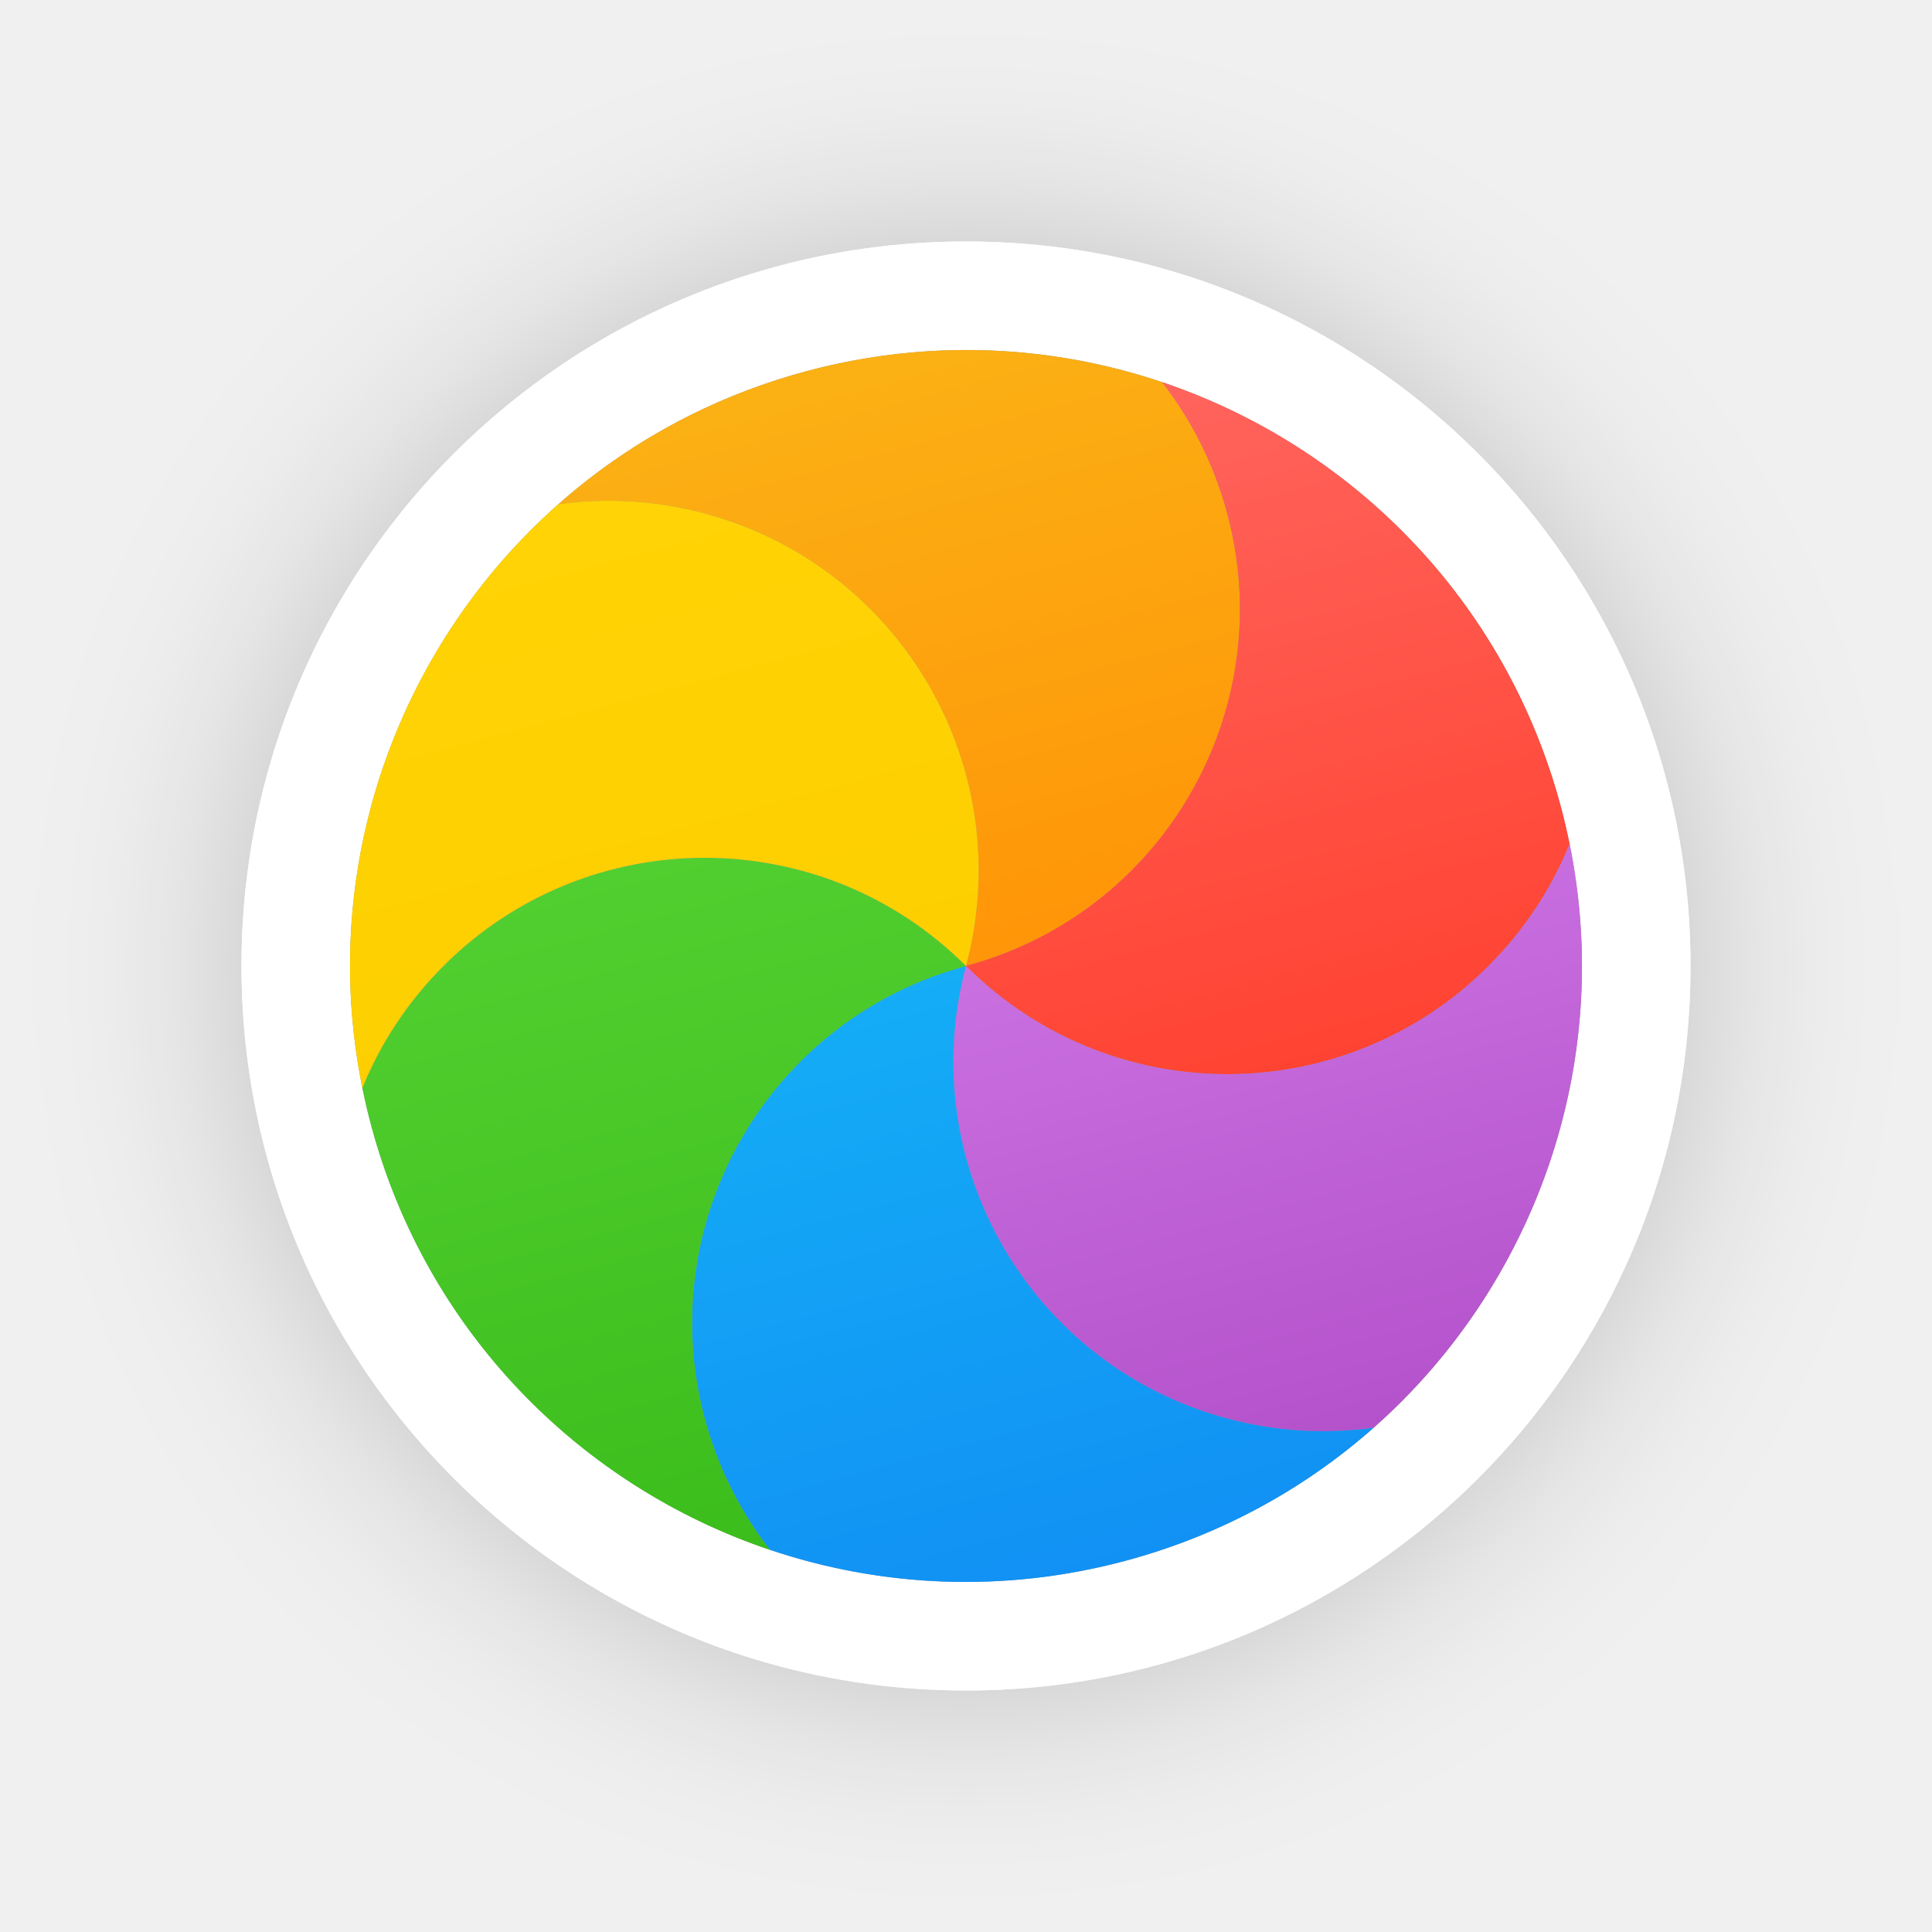
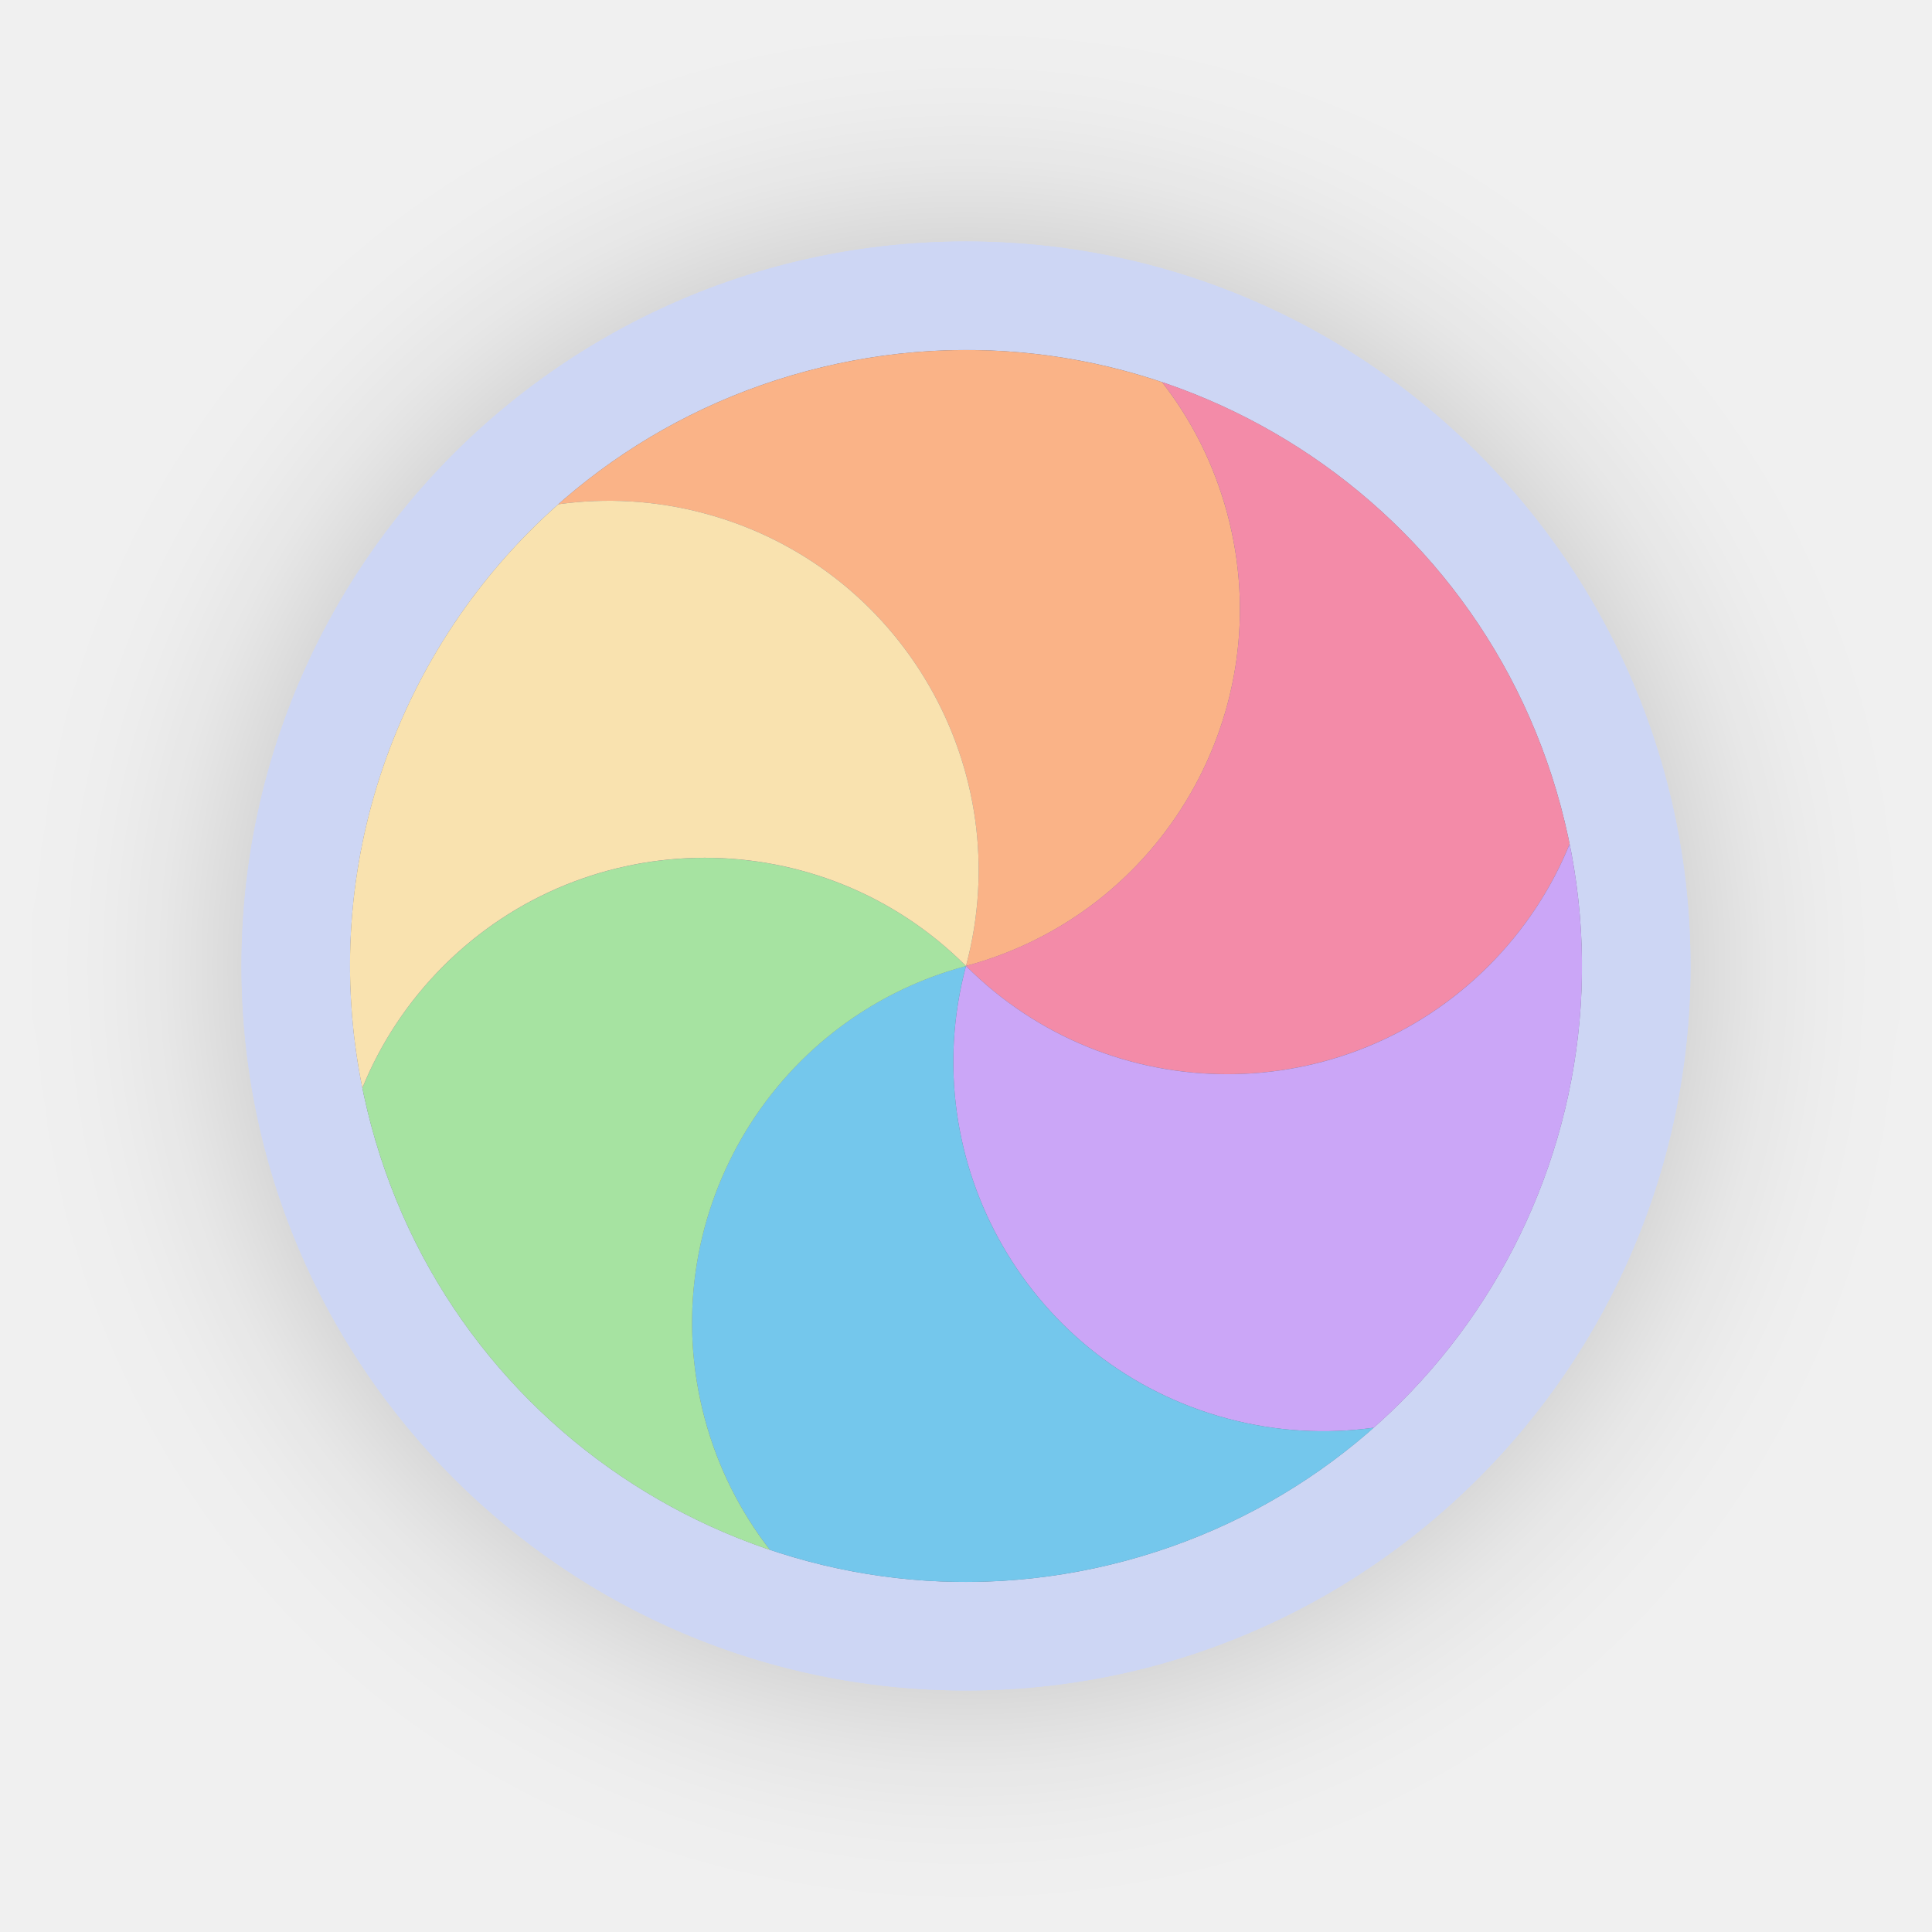
<svg xmlns="http://www.w3.org/2000/svg" height="24" viewBox="0 0 24 24" width="24">
  <filter id="a" color-interpolation-filters="sRGB" height="1.336" width="1.336" x="-.168" y="-.168">
    <feGaussianBlur stdDeviation="1.54" />
  </filter>
  <linearGradient id="b" gradientTransform="matrix(1.028313 0 0 .9836115 -1.5249 .32507)" gradientUnits="userSpaceOnUse" x1="17.871" x2="17.871" y1="7.669" y2="17.893">
-     <stop offset="0" stop-color="#fbb114" />
-     <stop offset="1" stop-color="#ff9508" />
+     <stop offset="0" stop-color="#fab387" />
+     <stop offset="1" stop-color="#fab387" />
  </linearGradient>
  <linearGradient id="c" gradientTransform="matrix(.944652 0 0 1.070723 -1.5249 .32507)" gradientUnits="userSpaceOnUse" x1="23.954" x2="23.954" y1="8.61" y2="19.256">
-     <stop offset="0" stop-color="#ff645d" />
-     <stop offset="1" stop-color="#ff4332" />
+     <stop offset="0" stop-color="#f38ba8" />
+     <stop offset="1" stop-color="#f38ba8" />
  </linearGradient>
  <linearGradient id="d" gradientTransform="matrix(1.103708 0 0 .9164209 -1.5249 .32507)" gradientUnits="userSpaceOnUse" x1="20.127" x2="20.127" y1="19.205" y2="29.033">
-     <stop offset="0" stop-color="#ca70e1" />
-     <stop offset="1" stop-color="#b452cb" />
+     <stop offset="0" stop-color="#cba6f7" />
+     <stop offset="1" stop-color="#cba6f7" />
  </linearGradient>
  <linearGradient id="e" gradientTransform="matrix(1.028313 0 0 .9836116 -1.5249 .32507)" gradientUnits="userSpaceOnUse" x1="16.36" x2="16.36" y1="17.893" y2="28.118">
-     <stop offset="0" stop-color="#14adf6" />
-     <stop offset="1" stop-color="#1191f4" />
+     <stop offset="0" stop-color="#74c7ec" />
+     <stop offset="1" stop-color="#74c7ec" />
  </linearGradient>
  <linearGradient id="f" gradientTransform="matrix(.944652 0 0 1.070723 -1.5249 .32507)" gradientUnits="userSpaceOnUse" x1="13.308" x2="13.308" y1="13.619" y2="24.265">
-     <stop offset="0" stop-color="#52cf30" />
-     <stop offset="1" stop-color="#3bbd1c" />
+     <stop offset="0" stop-color="#a6e3a1" />
+     <stop offset="1" stop-color="#a6e3a1" />
  </linearGradient>
  <linearGradient id="g" gradientTransform="matrix(1.103708 0 0 .9164209 -1.5249 .32507)" gradientUnits="userSpaceOnUse" x1="11.766" x2="11.766" y1="9.377" y2="19.205">
-     <stop offset="0" stop-color="#ffd305" />
-     <stop offset="1" stop-color="#fdcf01" />
+     <stop offset="0" stop-color="#f9e2af" />
+     <stop offset="1" stop-color="#f9e2af" />
  </linearGradient>
  <g fill-rule="evenodd">
    <g filter="url(#a)" opacity=".2" transform="matrix(.8181815 0 0 .8181815 -283.3005 -654.2592)">
      <circle cx="360.923" cy="814.317" r="11" />
      <path d="m367.005 805.15c.333.789.518 1.656.518 2.567 0 3.645-2.955 6.6-6.6 6.6 1.823-3.157.741-7.193-2.416-9.016-.789-.456-1.633-.73-2.484-.835 1.475-.735 3.139-1.149 4.9-1.149 2.249 0 4.34.675 6.082 1.833z" />
      <path d="m371.902 815.002c-.516.683-1.175 1.276-1.963 1.731-3.157 1.823-7.193.741-9.016-2.416 3.645 0 6.6-2.955 6.6-6.6 0-.91-.184-1.778-.518-2.567 2.964 1.971 4.918 5.341 4.918 9.167 0 .23-.007.459-.021.685z" />
      <path d="m365.823 824.168c-.851-.106-1.695-.38-2.484-.835-3.157-1.823-4.238-5.859-2.416-9.016 1.823 3.157 5.859 4.238 9.016 2.416.788-.455 1.447-1.048 1.963-1.731-.247 4.022-2.656 7.46-6.079 9.166z" />
      <path d="m354.841 823.484c-.333-.789-.518-1.656-.518-2.567 0-3.645 2.955-6.6 6.6-6.6-1.823 3.157-.741 7.193 2.416 9.016.789.456 1.633.73 2.484.835-1.475.735-3.139 1.149-4.9 1.149-2.249 0-4.34-.675-6.082-1.833z" />
      <path d="m349.944 813.632c.516-.683 1.175-1.276 1.963-1.731 3.157-1.823 7.193-.741 9.016 2.416-3.645 0-6.6 2.955-6.6 6.6 0 .91.184 1.778.518 2.567-2.964-1.971-4.918-5.341-4.918-9.167 0-.23.007-.459.021-.685z" />
      <path d="m356.023 804.466c.851.106 1.695.38 2.484.835 3.157 1.823 4.238 5.859 2.416 9.016-1.823-3.157-5.859-4.238-9.016-2.416-.788.455-1.447 1.048-1.963 1.731.247-4.022 2.656-7.46 6.079-9.166z" />
    </g>
-     <g fill="#fff" transform="matrix(.8181815 0 0 .8181815 -283.3005 -654.2592)">
+     <g fill="#cdd6f4" transform="matrix(.8181815 0 0 .8181815 -283.3005 -654.2592)">
      <circle cx="360.923" cy="814.317" r="11" />
      <path d="m367.005 805.15c.333.789.518 1.656.518 2.567 0 3.645-2.955 6.6-6.6 6.6 1.823-3.157.741-7.193-2.416-9.016-.789-.456-1.633-.73-2.484-.835 1.475-.735 3.139-1.149 4.9-1.149 2.249 0 4.34.675 6.082 1.833z" />
      <path d="m371.902 815.002c-.516.683-1.175 1.276-1.963 1.731-3.157 1.823-7.193.741-9.016-2.416 3.645 0 6.6-2.955 6.6-6.6 0-.91-.184-1.778-.518-2.567 2.964 1.971 4.918 5.341 4.918 9.167 0 .23-.007.459-.021.685z" />
      <path d="m365.823 824.168c-.851-.106-1.695-.38-2.484-.835-3.157-1.823-4.238-5.859-2.416-9.016 1.823 3.157 5.859 4.238 9.016 2.416.788-.455 1.447-1.048 1.963-1.731-.247 4.022-2.656 7.46-6.079 9.166z" />
      <path d="m354.841 823.484c-.333-.789-.518-1.656-.518-2.567 0-3.645 2.955-6.6 6.6-6.6-1.823 3.157-.741 7.193 2.416 9.016.789.456 1.633.73 2.484.835-1.475.735-3.139 1.149-4.9 1.149-2.249 0-4.34-.675-6.082-1.833z" />
      <path d="m349.944 813.632c.516-.683 1.175-1.276 1.963-1.731 3.157-1.823 7.193-.741 9.016 2.416-3.645 0-6.6 2.955-6.6 6.6 0 .91.184 1.778.518 2.567-2.964-1.971-4.918-5.341-4.918-9.167 0-.23.007-.459.021-.685z" />
      <path d="m356.023 804.466c.851.106 1.695.38 2.484.835 3.157 1.823 4.238 5.859 2.416 9.016-1.823-3.157-5.859-4.238-9.016-2.416-.788.455-1.447 1.048-1.963 1.731.247-4.022 2.656-7.46 6.079-9.166z" />
    </g>
    <g transform="matrix(1.738666 -.4658743 .4658743 1.738666 -20.13644 -8.706004)">
-       <circle cx="14.268" cy="15.732" fill="#959595" r="4.25" stroke-width=".423" />
+       <circle cx="14.268" cy="15.732" fill="#6c7086" r="4.25" stroke-width=".423" />
      <g transform="matrix(.4225851 0 0 .4225851 7.474854 8.157344)">
        <path d="m21.636 9.544c.305.721.473 1.514.473 2.347 0 3.333-2.702 6.034-6.034 6.034 1.666-2.886.677-6.577-2.209-8.243-.722-.417-1.493-.667-2.271-.764 1.349-.672 2.87-1.05 4.48-1.05 2.056 0 3.968.617 5.561 1.676z" fill="url(#b)" />
        <path d="m26.113 18.551c-.472.624-1.074 1.166-1.795 1.582-2.886 1.666-6.577.677-8.243-2.209 3.333 0 6.034-2.702 6.034-6.034 0-.832-.169-1.625-.473-2.347 2.71 1.802 4.496 4.883 4.496 8.381 0 .21-.007.419-.019.626z" fill="url(#c)" />
        <path d="m20.555 26.932c-.778-.097-1.55-.347-2.271-.764-2.886-1.666-3.875-5.357-2.209-8.243 1.666 2.886 5.357 3.875 8.243 2.209.72-.416 1.323-.958 1.795-1.582-.226 3.678-2.428 6.821-5.558 8.38z" fill="url(#d)" />
        <path d="m10.514 26.306c-.305-.721-.473-1.514-.473-2.347 0-3.333 2.702-6.034 6.034-6.034-1.666 2.886-.677 6.577 2.209 8.243.722.417 1.493.667 2.271.764-1.349.672-2.87 1.05-4.48 1.05-2.056 0-3.968-.617-5.561-1.676z" fill="url(#e)" />
        <path d="m6.037 17.299c.472-.624 1.074-1.166 1.795-1.582 2.886-1.666 6.577-.677 8.243 2.209-3.333 0-6.034 2.702-6.034 6.034 0 .832.169 1.625.473 2.347-2.71-1.802-4.496-4.883-4.496-8.381 0-.21.007-.419.019-.626z" fill="url(#f)" />
        <path d="m11.595 8.918c.778.097 1.55.347 2.271.764 2.886 1.666 3.875 5.357 2.209 8.243-1.666-2.886-5.357-3.875-8.243-2.209-.72.416-1.323.958-1.795 1.582.226-3.678 2.428-6.821 5.558-8.38z" fill="url(#g)" />
      </g>
    </g>
  </g>
</svg>
